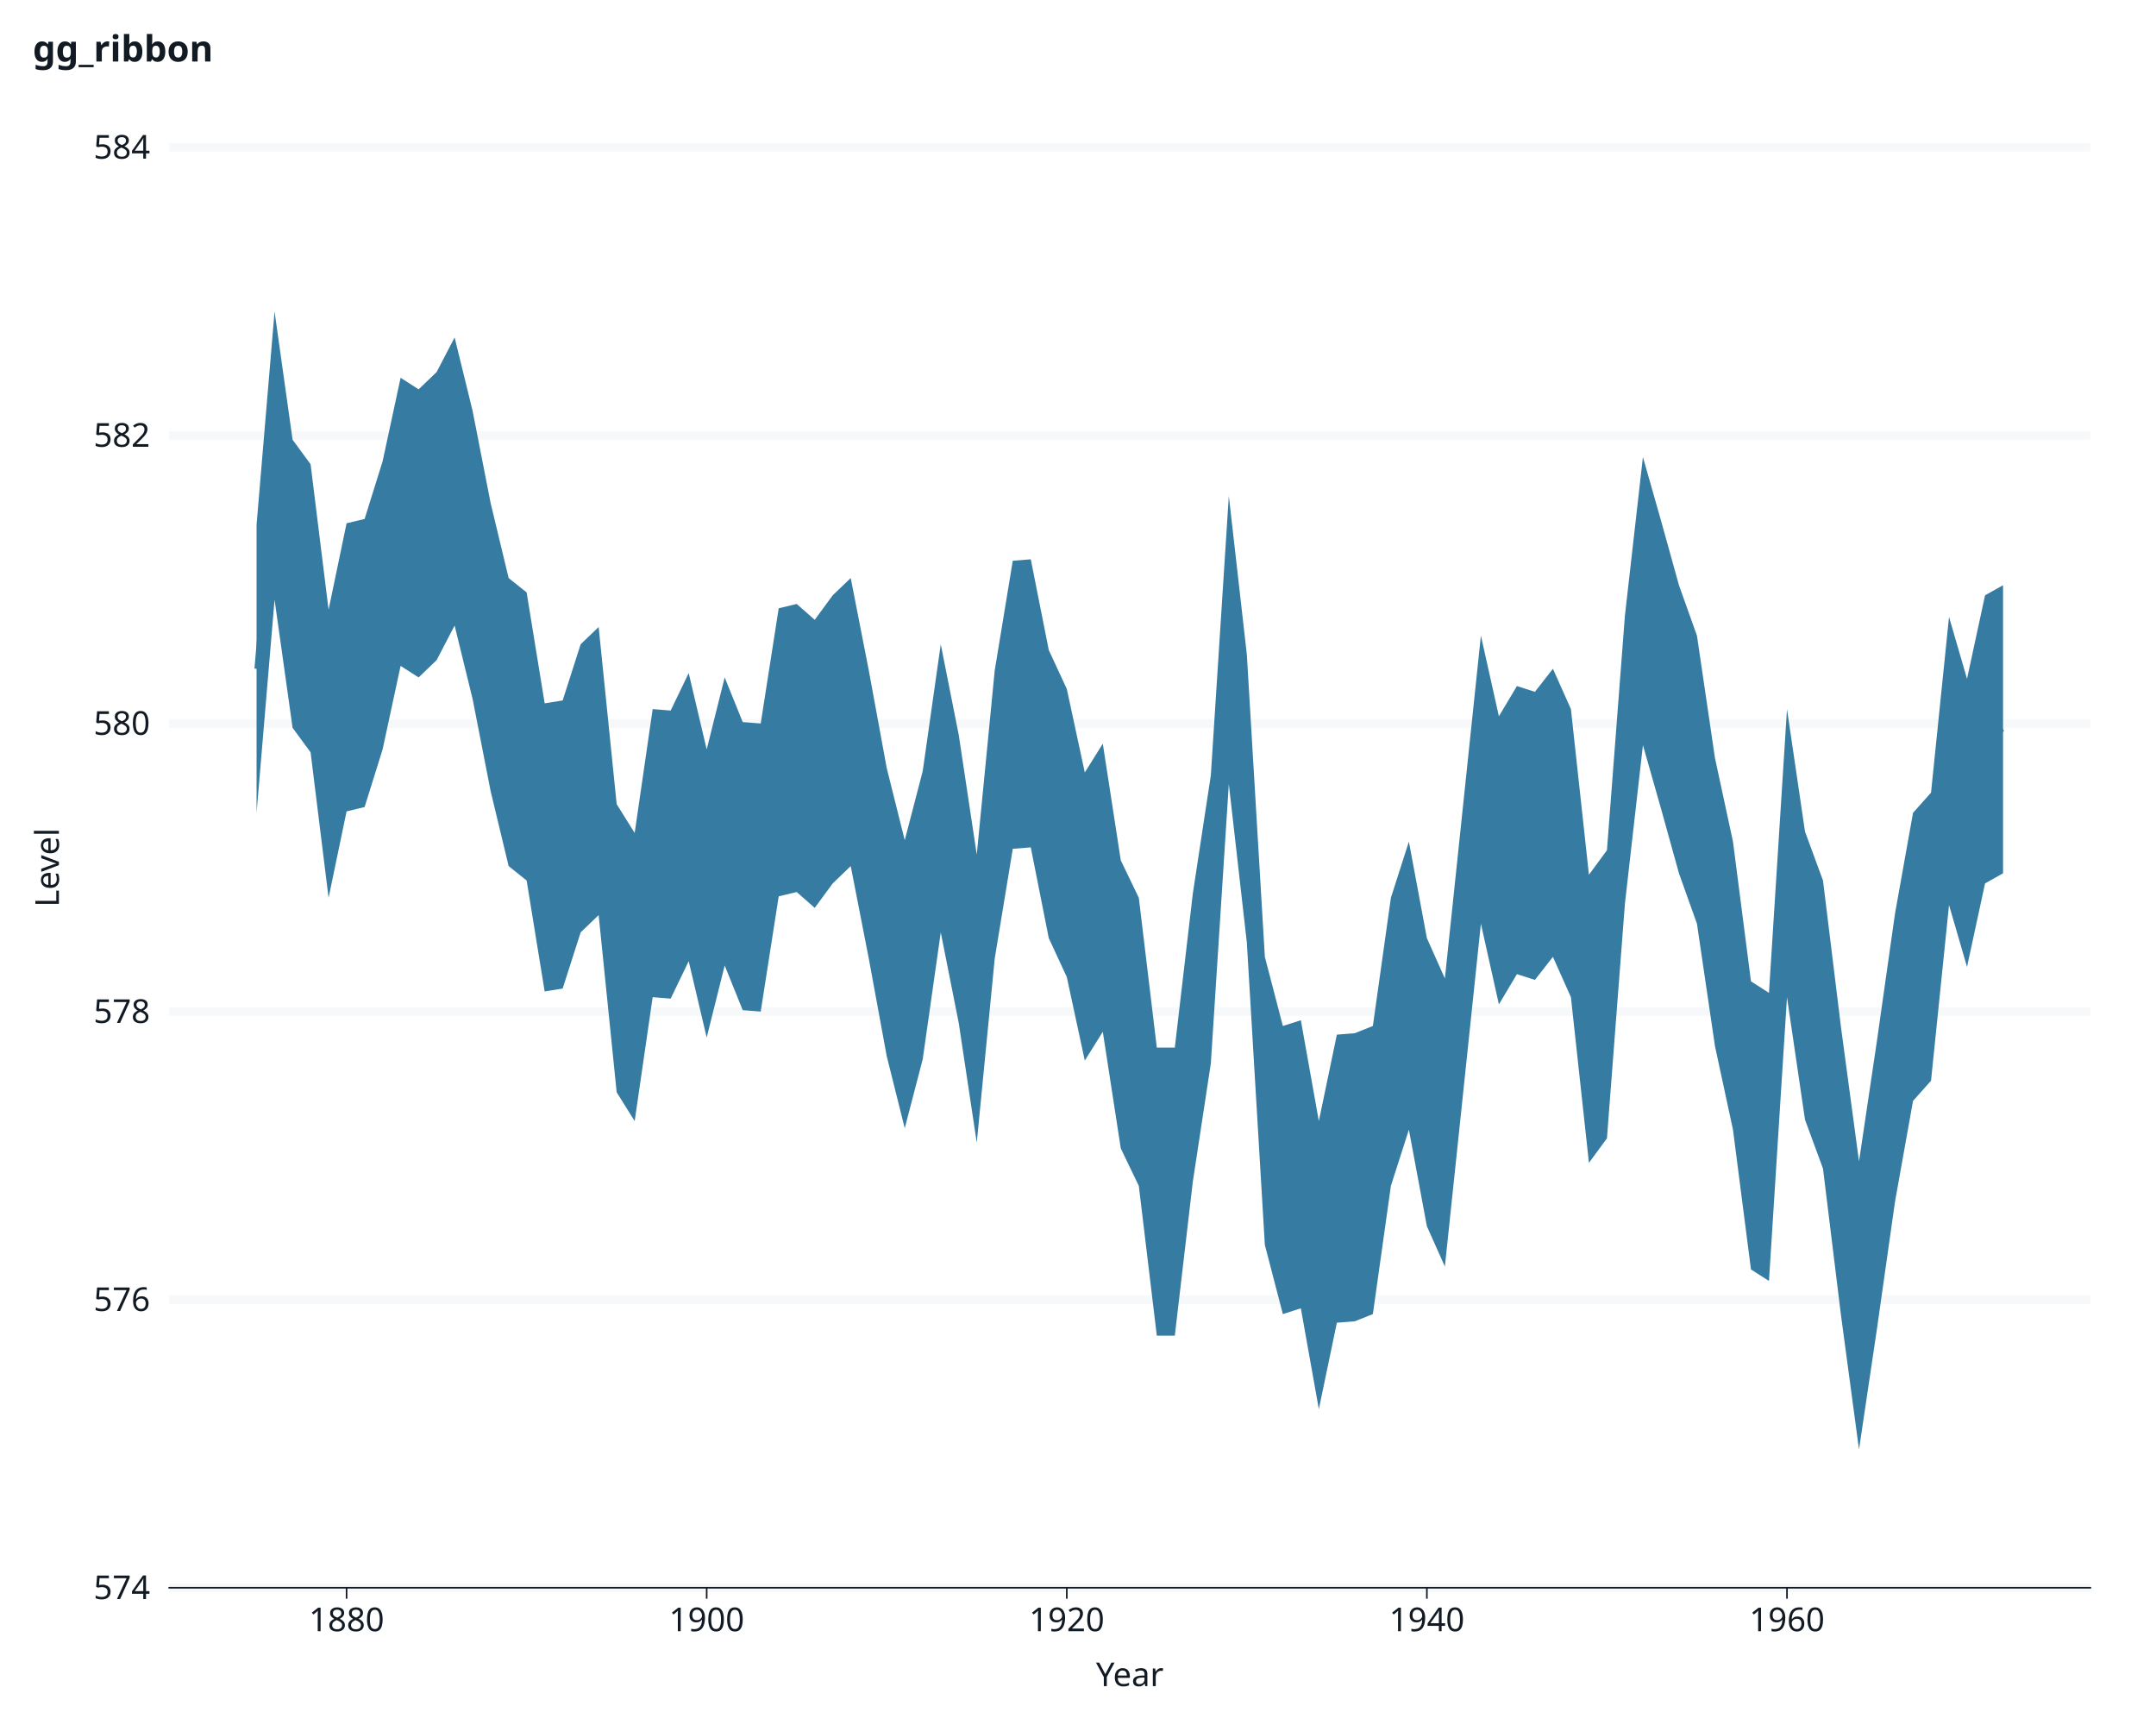
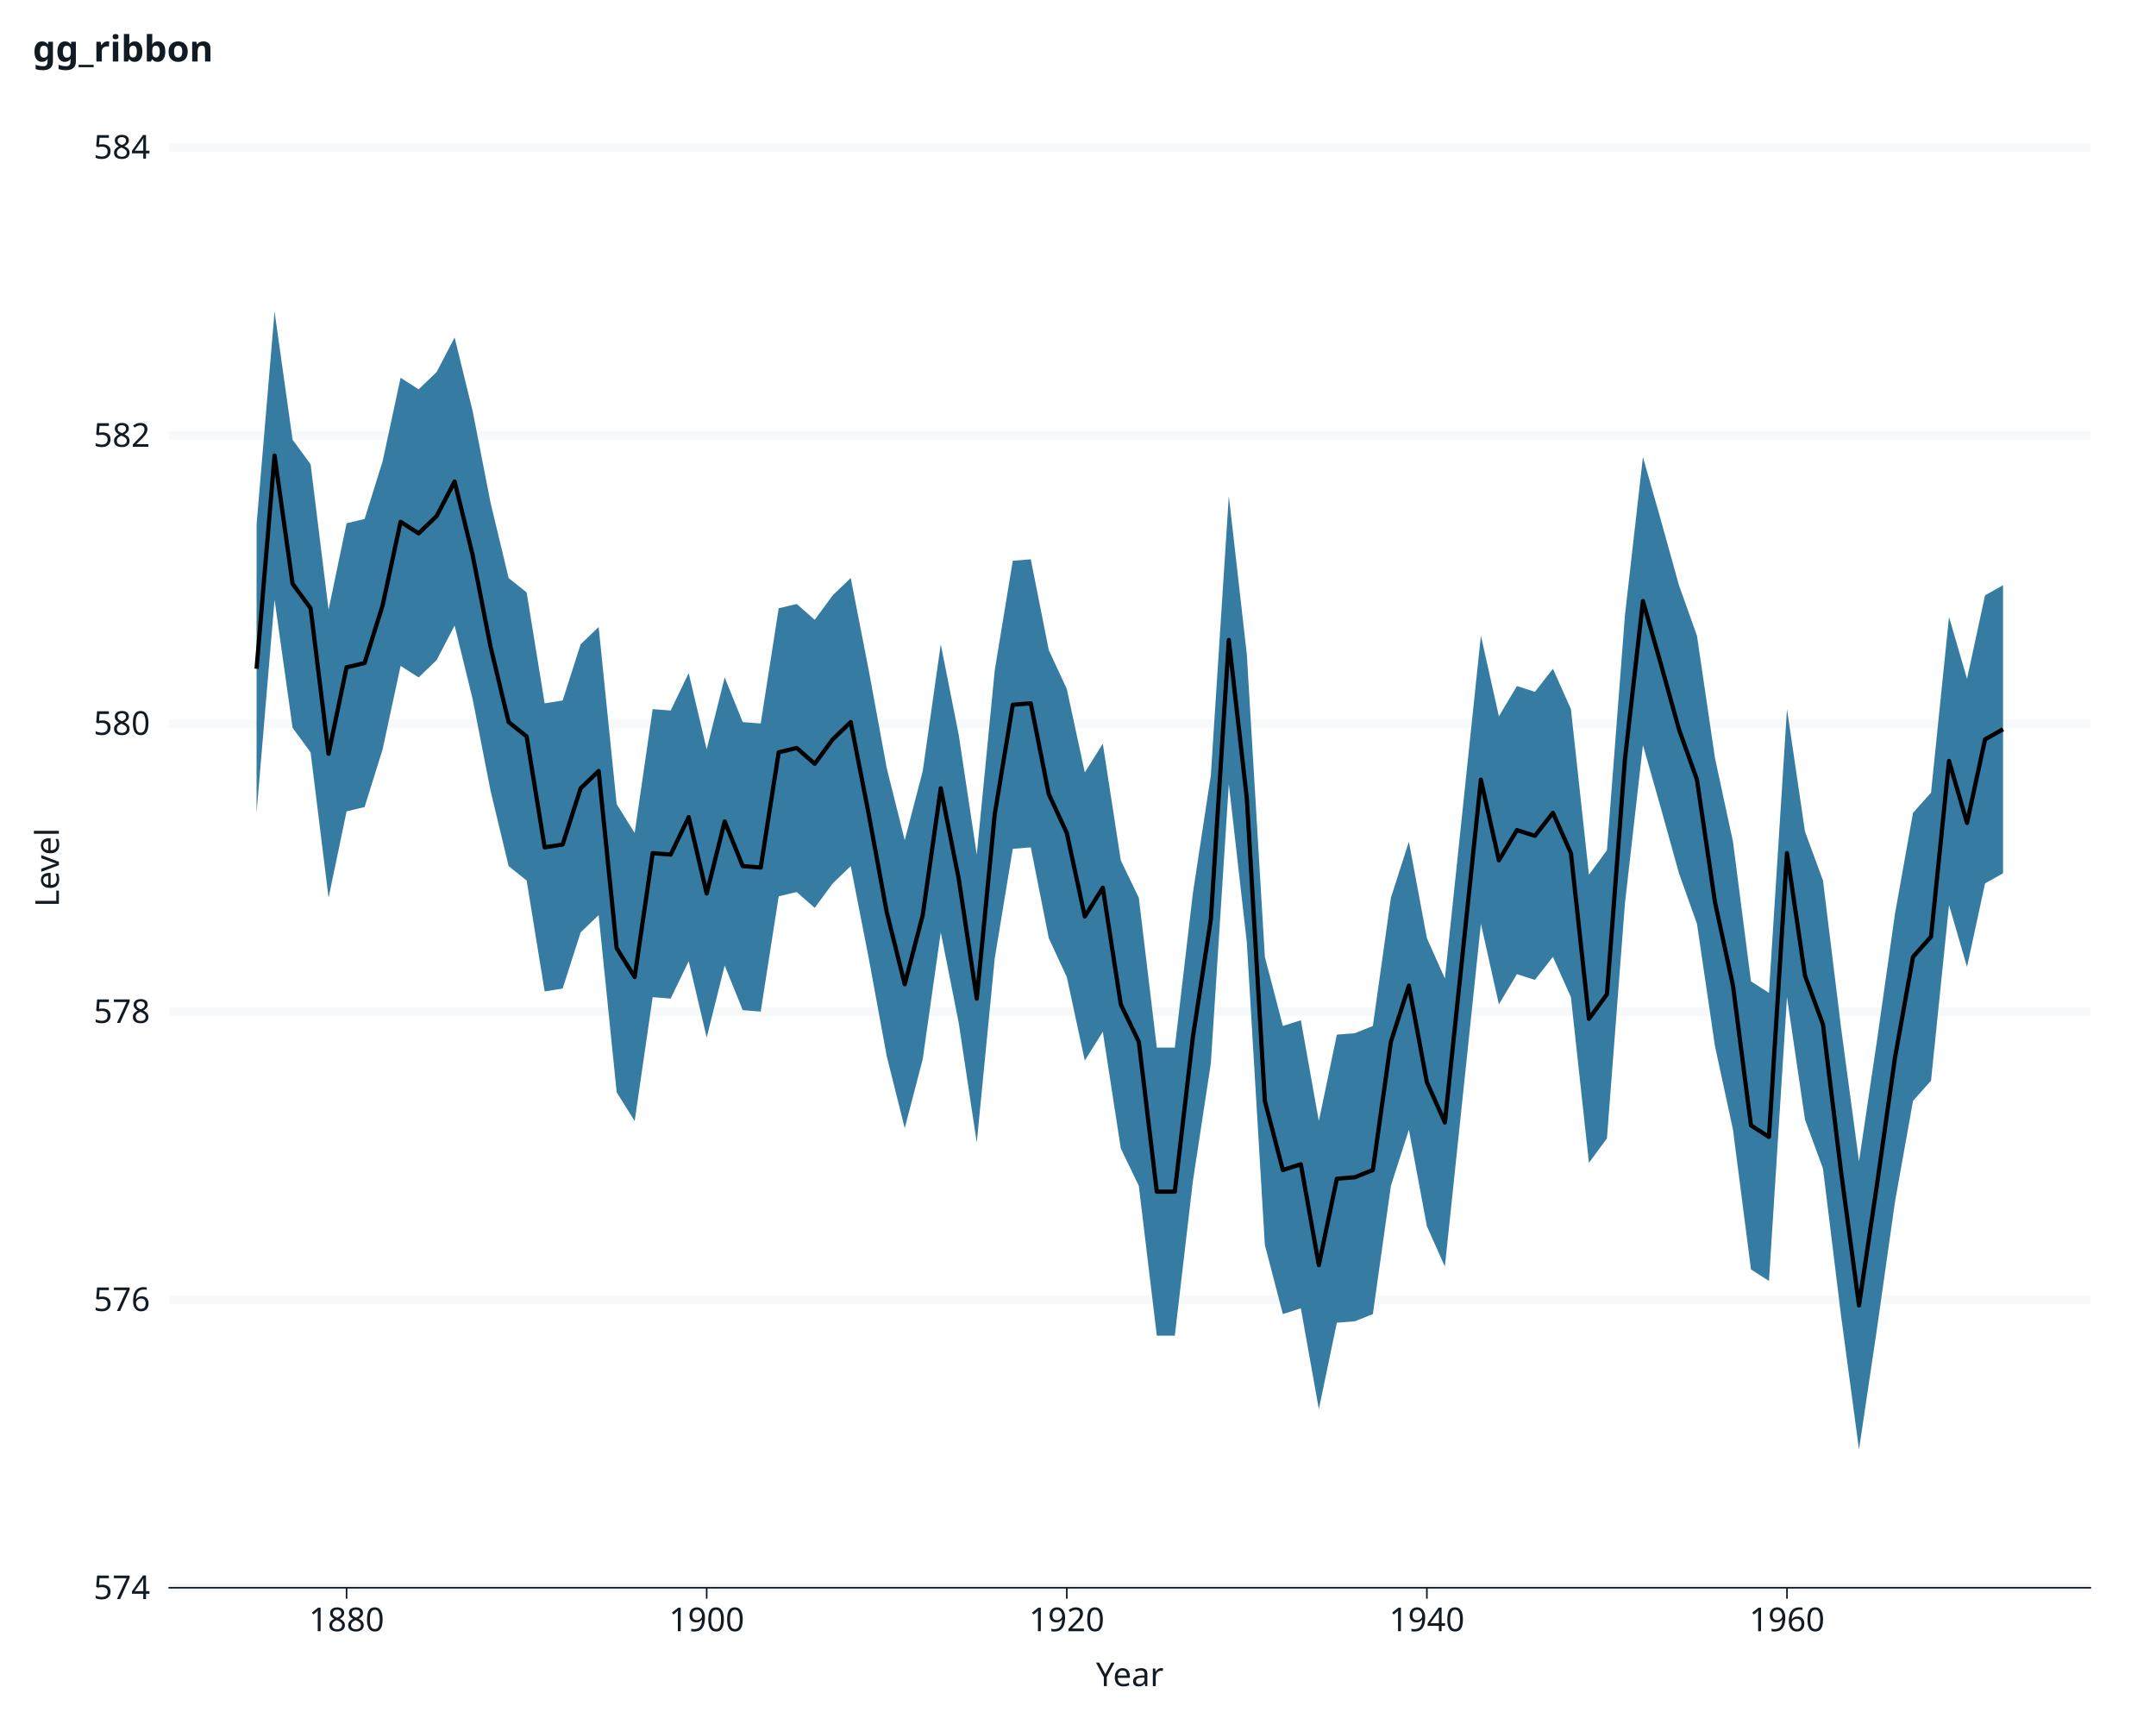
<svg xmlns="http://www.w3.org/2000/svg" class="svglite" data-engine-version="2.0" width="720.00pt" height="576.00pt" viewBox="0 0 720.00 576.00">
  <defs>
    <style type="text/css">
    .svglite line, .svglite polyline, .svglite polygon, .svglite path, .svglite rect, .svglite circle {
      fill: none;
      stroke: #000000;
      stroke-linecap: round;
      stroke-linejoin: round;
      stroke-miterlimit: 10.00;
    }
  </style>
  </defs>
  <rect width="100%" height="100%" style="stroke: none; fill: #FFFFFF;" />
  <defs>
    <clipPath id="cpMC4wMHw3MjAuMDB8MC4wMHw1NzYuMDA=">
      <rect x="0.00" y="0.00" width="720.00" height="576.00" />
    </clipPath>
  </defs>
  <g clip-path="url(#cpMC4wMHw3MjAuMDB8MC4wMHw1NzYuMDA=)">
    <rect x="0.00" y="0.00" width="720.00" height="576.00" style="stroke-width: 1.07; stroke: #FFFFFF; fill: #FFFFFF;" />
    <rect x="56.52" y="49.20" width="641.56" height="480.98" style="stroke-width: 1.07; stroke: #FFFFFF; fill: #FFFFFF;" />
    <polyline points="175.87,530.17 175.87,49.20 " style="stroke-width: 2.84; stroke: none; stroke-linecap: butt;" />
    <polyline points="296.13,530.17 296.13,49.20 " style="stroke-width: 2.84; stroke: none; stroke-linecap: butt;" />
    <polyline points="416.38,530.17 416.38,49.20 " style="stroke-width: 2.84; stroke: none; stroke-linecap: butt;" />
    <polyline points="536.64,530.17 536.64,49.20 " style="stroke-width: 2.84; stroke: none; stroke-linecap: butt;" />
    <polyline points="656.89,530.17 656.89,49.20 " style="stroke-width: 2.84; stroke: none; stroke-linecap: butt;" />
    <polyline points="56.52,530.17 698.08,530.17 " style="stroke-width: 2.84; stroke: #F6F8FA; stroke-linecap: butt;" />
    <polyline points="56.52,433.98 698.08,433.98 " style="stroke-width: 2.84; stroke: #F6F8FA; stroke-linecap: butt;" />
    <polyline points="56.52,337.78 698.08,337.78 " style="stroke-width: 2.84; stroke: #F6F8FA; stroke-linecap: butt;" />
    <polyline points="56.52,241.59 698.08,241.59 " style="stroke-width: 2.84; stroke: #F6F8FA; stroke-linecap: butt;" />
    <polyline points="56.52,145.39 698.08,145.39 " style="stroke-width: 2.84; stroke: #F6F8FA; stroke-linecap: butt;" />
    <polyline points="56.52,49.20 698.08,49.20 " style="stroke-width: 2.84; stroke: #F6F8FA; stroke-linecap: butt;" />
    <polyline points="115.74,530.17 115.74,49.20 " style="stroke-width: 2.84; stroke: none; stroke-linecap: butt;" />
    <polyline points="236.00,530.17 236.00,49.20 " style="stroke-width: 2.84; stroke: none; stroke-linecap: butt;" />
    <polyline points="356.26,530.17 356.26,49.20 " style="stroke-width: 2.84; stroke: none; stroke-linecap: butt;" />
    <polyline points="476.51,530.17 476.51,49.20 " style="stroke-width: 2.84; stroke: none; stroke-linecap: butt;" />
    <polyline points="596.77,530.17 596.77,49.20 " style="stroke-width: 2.84; stroke: none; stroke-linecap: butt;" />
    <polygon points="85.68,175.21 91.69,104.03 97.71,146.83 103.72,155.01 109.73,203.59 115.74,174.73 121.76,173.29 127.77,154.05 133.78,126.15 139.80,130.00 145.81,124.23 151.82,112.68 157.83,137.21 163.85,168.00 169.86,193.01 175.87,197.82 181.89,234.85 187.90,233.89 193.91,215.13 199.92,209.36 205.94,268.52 211.95,278.14 217.96,236.78 223.97,237.26 229.99,224.75 236.00,250.24 242.01,226.20 248.03,241.11 254.04,241.59 260.05,203.11 266.06,201.67 272.08,206.96 278.09,198.78 284.10,193.01 290.12,223.79 296.13,256.50 302.14,280.55 308.15,257.46 314.17,215.13 320.18,245.43 326.19,285.36 332.20,223.79 338.22,187.24 344.23,186.76 350.24,217.06 356.26,230.04 362.27,257.94 368.28,248.32 374.29,287.28 380.31,299.79 386.32,349.81 392.33,349.81 398.35,298.34 404.36,258.90 410.37,165.59 416.38,218.50 422.40,319.51 428.41,342.59 434.42,340.67 440.43,374.34 446.45,345.48 452.46,345.00 458.47,342.59 464.49,299.79 470.50,281.03 476.51,313.25 482.52,326.72 488.54,269.48 494.55,212.25 500.56,239.18 506.58,229.08 512.59,231.01 518.60,223.31 524.61,236.78 530.63,292.09 536.64,283.91 542.65,205.51 548.66,152.61 554.68,173.77 560.69,195.41 566.70,212.25 572.72,253.13 578.73,281.03 584.74,327.68 590.75,331.53 596.77,236.78 602.78,277.66 608.79,294.01 614.81,343.07 620.82,387.80 626.83,347.40 632.84,305.08 638.86,271.41 644.87,264.67 650.88,205.99 656.89,226.68 662.91,198.78 668.92,195.41 668.92,291.61 662.91,294.98 656.89,322.87 650.88,302.19 644.87,360.87 638.86,367.60 632.84,401.27 626.83,443.60 620.82,484.00 614.81,439.27 608.79,390.21 602.78,373.86 596.77,332.97 590.75,427.73 584.74,423.88 578.73,377.22 572.72,349.33 566.70,308.44 560.69,291.61 554.68,269.96 548.66,248.80 542.65,301.71 536.64,380.11 530.63,388.29 524.61,332.97 518.60,319.51 512.59,327.20 506.58,325.28 500.56,335.38 494.55,308.44 488.54,365.68 482.52,422.92 476.51,409.45 470.50,377.22 464.49,395.98 458.47,438.79 452.46,441.19 446.45,441.67 440.43,470.53 434.42,436.86 428.41,438.79 422.40,415.70 416.38,314.70 410.37,261.79 404.36,355.10 398.35,394.54 392.33,446.00 386.32,446.00 380.31,395.98 374.29,383.48 368.28,344.52 362.27,354.14 356.26,326.24 350.24,313.25 344.23,282.95 338.22,283.43 332.20,319.99 326.19,381.55 320.18,341.63 314.17,311.33 308.15,353.65 302.14,376.74 296.13,352.69 290.12,319.99 284.10,289.20 278.09,294.98 272.08,303.15 266.06,297.86 260.05,299.30 254.04,337.78 248.03,337.30 242.01,322.39 236.00,346.44 229.99,320.95 223.97,333.45 217.96,332.97 211.95,374.34 205.94,364.72 199.92,305.56 193.91,311.33 187.90,330.09 181.89,331.05 175.87,294.01 169.86,289.20 163.85,264.19 157.83,233.41 151.82,208.88 145.81,220.42 139.80,226.20 133.78,222.35 127.77,250.24 121.76,269.48 115.74,270.93 109.73,299.79 103.72,251.21 97.71,243.03 91.69,200.22 85.68,271.41 " style="stroke-width: 0.00; stroke: none; stroke-linecap: butt; fill: #357BA2;" />
-     <polyline points="85.68,175.21 91.69,104.03 97.71,146.83 103.72,155.01 109.73,203.59 115.74,174.73 121.76,173.29 127.77,154.05 133.78,126.15 139.80,130.00 145.81,124.23 151.82,112.68 157.83,137.21 163.85,168.00 169.86,193.01 175.87,197.82 181.89,234.85 187.90,233.89 193.91,215.13 199.92,209.36 205.94,268.52 211.95,278.14 217.96,236.78 223.97,237.26 229.99,224.75 236.00,250.24 242.01,226.20 248.03,241.11 254.04,241.59 260.05,203.11 266.06,201.67 272.08,206.96 278.09,198.78 284.10,193.01 290.12,223.79 296.13,256.50 302.14,280.55 308.15,257.46 314.17,215.13 320.18,245.43 326.19,285.36 332.20,223.79 338.22,187.24 344.23,186.76 350.24,217.06 356.26,230.04 362.27,257.94 368.28,248.32 374.29,287.28 380.31,299.79 386.32,349.81 392.33,349.81 398.35,298.34 404.36,258.90 410.37,165.59 416.38,218.50 422.40,319.51 428.41,342.59 434.42,340.67 440.43,374.34 446.45,345.48 452.46,345.00 458.47,342.59 464.49,299.79 470.50,281.03 476.51,313.25 482.52,326.72 488.54,269.48 494.55,212.25 500.56,239.18 506.58,229.08 512.59,231.01 518.60,223.31 524.61,236.78 530.63,292.09 536.64,283.91 542.65,205.51 548.66,152.61 554.68,173.77 560.69,195.41 566.70,212.25 572.72,253.13 578.73,281.03 584.74,327.68 590.75,331.53 596.77,236.78 602.78,277.66 608.79,294.01 614.81,343.07 620.82,387.80 626.83,347.40 632.84,305.08 638.86,271.41 644.87,264.67 650.88,205.99 656.89,226.68 662.91,198.78 668.92,195.41 " style="stroke-width: 0.00; stroke: none; stroke-linecap: butt;" />
-     <polyline points="668.92,291.61 662.91,294.98 656.89,322.87 650.88,302.19 644.87,360.87 638.86,367.60 632.84,401.27 626.83,443.60 620.82,484.00 614.81,439.27 608.79,390.21 602.78,373.86 596.77,332.97 590.75,427.73 584.74,423.88 578.73,377.22 572.72,349.33 566.70,308.44 560.69,291.61 554.68,269.96 548.66,248.80 542.65,301.71 536.64,380.11 530.63,388.29 524.61,332.97 518.60,319.51 512.59,327.20 506.58,325.28 500.56,335.38 494.55,308.44 488.54,365.68 482.52,422.92 476.51,409.45 470.50,377.22 464.49,395.98 458.47,438.79 452.46,441.19 446.45,441.67 440.43,470.53 434.42,436.86 428.41,438.79 422.40,415.70 416.38,314.70 410.37,261.79 404.36,355.10 398.35,394.54 392.33,446.00 386.32,446.00 380.31,395.98 374.29,383.48 368.28,344.52 362.27,354.14 356.26,326.24 350.24,313.25 344.23,282.95 338.22,283.43 332.20,319.99 326.19,381.55 320.18,341.63 314.17,311.33 308.15,353.65 302.14,376.74 296.13,352.69 290.12,319.99 284.10,289.20 278.09,294.98 272.08,303.15 266.06,297.86 260.05,299.30 254.04,337.78 248.03,337.30 242.01,322.39 236.00,346.44 229.99,320.95 223.97,333.45 217.96,332.97 211.95,374.34 205.94,364.72 199.92,305.56 193.91,311.33 187.90,330.09 181.89,331.05 175.87,294.01 169.86,289.20 163.85,264.19 157.83,233.41 151.82,208.88 145.81,220.42 139.80,226.20 133.78,222.35 127.77,250.24 121.76,269.48 115.74,270.93 109.73,299.79 103.72,251.21 97.71,243.03 91.69,200.22 85.68,271.41 " style="stroke-width: 0.00; stroke: none; stroke-linecap: butt;" />
-     <polyline points="85.68,223.31 91.69,152.12 97.71,194.93 103.72,203.11 109.73,251.69 115.74,222.83 121.76,221.39 127.77,202.15 133.78,174.25 139.80,178.10 145.81,172.33 151.82,160.78 157.83,185.31 163.85,216.09 169.86,241.11 175.87,245.92 181.89,282.95 187.90,281.99 193.91,263.23 199.92,257.46 205.94,316.62 211.95,326.24 217.96,284.87 223.97,285.36 229.99,272.85 236.00,298.34 242.01,274.29 248.03,289.20 254.04,289.68 260.05,251.21 266.06,249.76 272.08,255.05 278.09,246.88 284.10,241.11 290.12,271.89 296.13,304.59 302.14,328.64 308.15,305.56 314.17,263.23 320.18,293.53 326.19,333.45 332.20,271.89 338.22,235.33 344.23,234.85 350.24,265.15 356.26,278.14 362.27,306.04 368.28,296.42 374.29,335.38 380.31,347.88 386.32,397.90 392.33,397.90 398.35,346.44 404.36,307.00 410.37,213.69 416.38,266.60 422.40,367.60 428.41,390.69 434.42,388.77 440.43,422.43 446.45,393.58 452.46,393.09 458.47,390.69 464.49,347.88 470.50,329.12 476.51,361.35 482.52,374.82 488.54,317.58 494.55,260.34 500.56,287.28 506.58,277.18 512.59,279.10 518.60,271.41 524.61,284.87 530.63,340.19 536.64,332.01 542.65,253.61 548.66,200.70 554.68,221.87 560.69,243.51 566.70,260.34 572.72,301.23 578.73,329.12 584.74,375.78 590.75,379.63 596.77,284.87 602.78,325.76 608.79,342.11 614.81,391.17 620.82,435.90 626.83,395.50 632.84,353.17 638.86,319.51 644.87,312.77 650.88,254.09 656.89,274.77 662.91,246.88 668.92,243.51 " style="stroke-width: 1.41; stroke: #357BA2; stroke-linecap: butt;" />
+     <polyline points="85.68,223.31 91.69,152.12 97.71,194.93 103.72,203.11 109.73,251.69 115.74,222.83 121.76,221.39 127.77,202.15 133.78,174.25 139.80,178.10 145.81,172.33 151.82,160.78 157.83,185.31 163.85,216.09 169.86,241.11 175.87,245.92 181.89,282.95 187.90,281.99 193.91,263.23 199.92,257.46 205.94,316.62 211.95,326.24 217.96,284.87 223.97,285.36 229.99,272.85 236.00,298.34 242.01,274.29 248.03,289.20 254.04,289.68 260.05,251.21 266.06,249.76 272.08,255.05 278.09,246.88 284.10,241.11 290.12,271.89 296.13,304.59 302.14,328.64 308.15,305.56 314.17,263.23 320.18,293.53 326.19,333.45 332.20,271.89 338.22,235.33 344.23,234.85 350.24,265.15 356.26,278.14 362.27,306.04 368.28,296.42 374.29,335.38 380.31,347.88 386.32,397.90 392.33,397.90 398.35,346.44 404.36,307.00 410.37,213.69 416.38,266.60 422.40,367.60 428.41,390.69 434.42,388.77 440.43,422.43 446.45,393.58 452.46,393.09 458.47,390.69 464.49,347.88 470.50,329.12 476.51,361.35 482.52,374.82 488.54,317.58 494.55,260.34 500.56,287.28 506.58,277.18 512.59,279.10 518.60,271.41 524.61,284.87 530.63,340.19 536.64,332.01 542.65,253.61 548.66,200.70 554.68,221.87 560.69,243.51 566.70,260.34 572.72,301.23 578.73,329.12 584.74,375.78 590.75,379.63 596.77,284.87 602.78,325.76 608.79,342.11 614.81,391.17 620.82,435.90 626.83,395.50 632.84,353.17 638.86,319.51 644.87,312.77 650.88,254.09 656.89,274.77 662.91,246.88 668.92,243.51 " style="stroke-width: 1.41; stroke-linecap: butt;" />
    <polyline points="56.52,530.17 56.52,49.20 " style="stroke-width: 0.53; stroke: none; stroke-linecap: square;" />
    <text x="50.13" y="533.96" text-anchor="end" style="font-size: 11.00px; fill: #121B24; font-family: sans;" textLength="18.35px" lengthAdjust="spacingAndGlyphs">574</text>
    <text x="50.13" y="437.76" text-anchor="end" style="font-size: 11.00px; fill: #121B24; font-family: sans;" textLength="18.35px" lengthAdjust="spacingAndGlyphs">576</text>
    <text x="50.13" y="341.57" text-anchor="end" style="font-size: 11.00px; fill: #121B24; font-family: sans;" textLength="18.35px" lengthAdjust="spacingAndGlyphs">578</text>
    <text x="50.13" y="245.37" text-anchor="end" style="font-size: 11.00px; fill: #121B24; font-family: sans;" textLength="18.35px" lengthAdjust="spacingAndGlyphs">580</text>
    <text x="50.13" y="149.18" text-anchor="end" style="font-size: 11.00px; fill: #121B24; font-family: sans;" textLength="18.35px" lengthAdjust="spacingAndGlyphs">582</text>
    <text x="50.13" y="52.98" text-anchor="end" style="font-size: 11.00px; fill: #121B24; font-family: sans;" textLength="18.35px" lengthAdjust="spacingAndGlyphs">584</text>
    <polyline points="52.87,530.17 56.52,530.17 " style="stroke-width: 0.53; stroke: none; stroke-linecap: butt;" />
    <polyline points="52.87,433.98 56.52,433.98 " style="stroke-width: 0.53; stroke: none; stroke-linecap: butt;" />
    <polyline points="52.87,337.78 56.52,337.78 " style="stroke-width: 0.53; stroke: none; stroke-linecap: butt;" />
    <polyline points="52.87,241.59 56.52,241.59 " style="stroke-width: 0.53; stroke: none; stroke-linecap: butt;" />
    <polyline points="52.87,145.39 56.52,145.39 " style="stroke-width: 0.53; stroke: none; stroke-linecap: butt;" />
    <polyline points="52.87,49.20 56.52,49.20 " style="stroke-width: 0.53; stroke: none; stroke-linecap: butt;" />
    <polyline points="56.52,530.17 698.08,530.17 " style="stroke-width: 0.53; stroke: #121B24; stroke-linecap: square;" />
    <polyline points="115.74,533.83 115.74,530.17 " style="stroke-width: 0.53; stroke: #121B24; stroke-linecap: butt;" />
    <polyline points="236.00,533.83 236.00,530.17 " style="stroke-width: 0.53; stroke: #121B24; stroke-linecap: butt;" />
    <polyline points="356.26,533.83 356.26,530.17 " style="stroke-width: 0.53; stroke: #121B24; stroke-linecap: butt;" />
    <polyline points="476.51,533.83 476.51,530.17 " style="stroke-width: 0.53; stroke: #121B24; stroke-linecap: butt;" />
    <polyline points="596.77,533.83 596.77,530.17 " style="stroke-width: 0.53; stroke: #121B24; stroke-linecap: butt;" />
    <text x="115.74" y="544.68" text-anchor="middle" style="font-size: 11.00px; fill: #121B24; font-family: sans;" textLength="24.47px" lengthAdjust="spacingAndGlyphs">1880</text>
    <text x="236.00" y="544.68" text-anchor="middle" style="font-size: 11.00px; fill: #121B24; font-family: sans;" textLength="24.47px" lengthAdjust="spacingAndGlyphs">1900</text>
    <text x="356.26" y="544.68" text-anchor="middle" style="font-size: 11.00px; fill: #121B24; font-family: sans;" textLength="24.47px" lengthAdjust="spacingAndGlyphs">1920</text>
    <text x="476.51" y="544.68" text-anchor="middle" style="font-size: 11.00px; fill: #121B24; font-family: sans;" textLength="24.47px" lengthAdjust="spacingAndGlyphs">1940</text>
    <text x="596.77" y="544.68" text-anchor="middle" style="font-size: 11.00px; fill: #121B24; font-family: sans;" textLength="24.47px" lengthAdjust="spacingAndGlyphs">1960</text>
    <text x="377.30" y="563.02" text-anchor="middle" style="font-size: 11.00px; fill: #121B24; font-family: sans;" textLength="23.24px" lengthAdjust="spacingAndGlyphs">Year</text>
    <text transform="translate(19.67,289.68) rotate(-90)" text-anchor="middle" style="font-size: 11.00px; fill: #121B24; font-family: sans;" textLength="26.30px" lengthAdjust="spacingAndGlyphs">Level</text>
    <text x="10.96" y="20.54" style="font-size: 12.10px; font-weight: bold; fill: #121B24; font-family: sans;" textLength="53.83px" lengthAdjust="spacingAndGlyphs">gg_ribbon</text>
  </g>
</svg>
